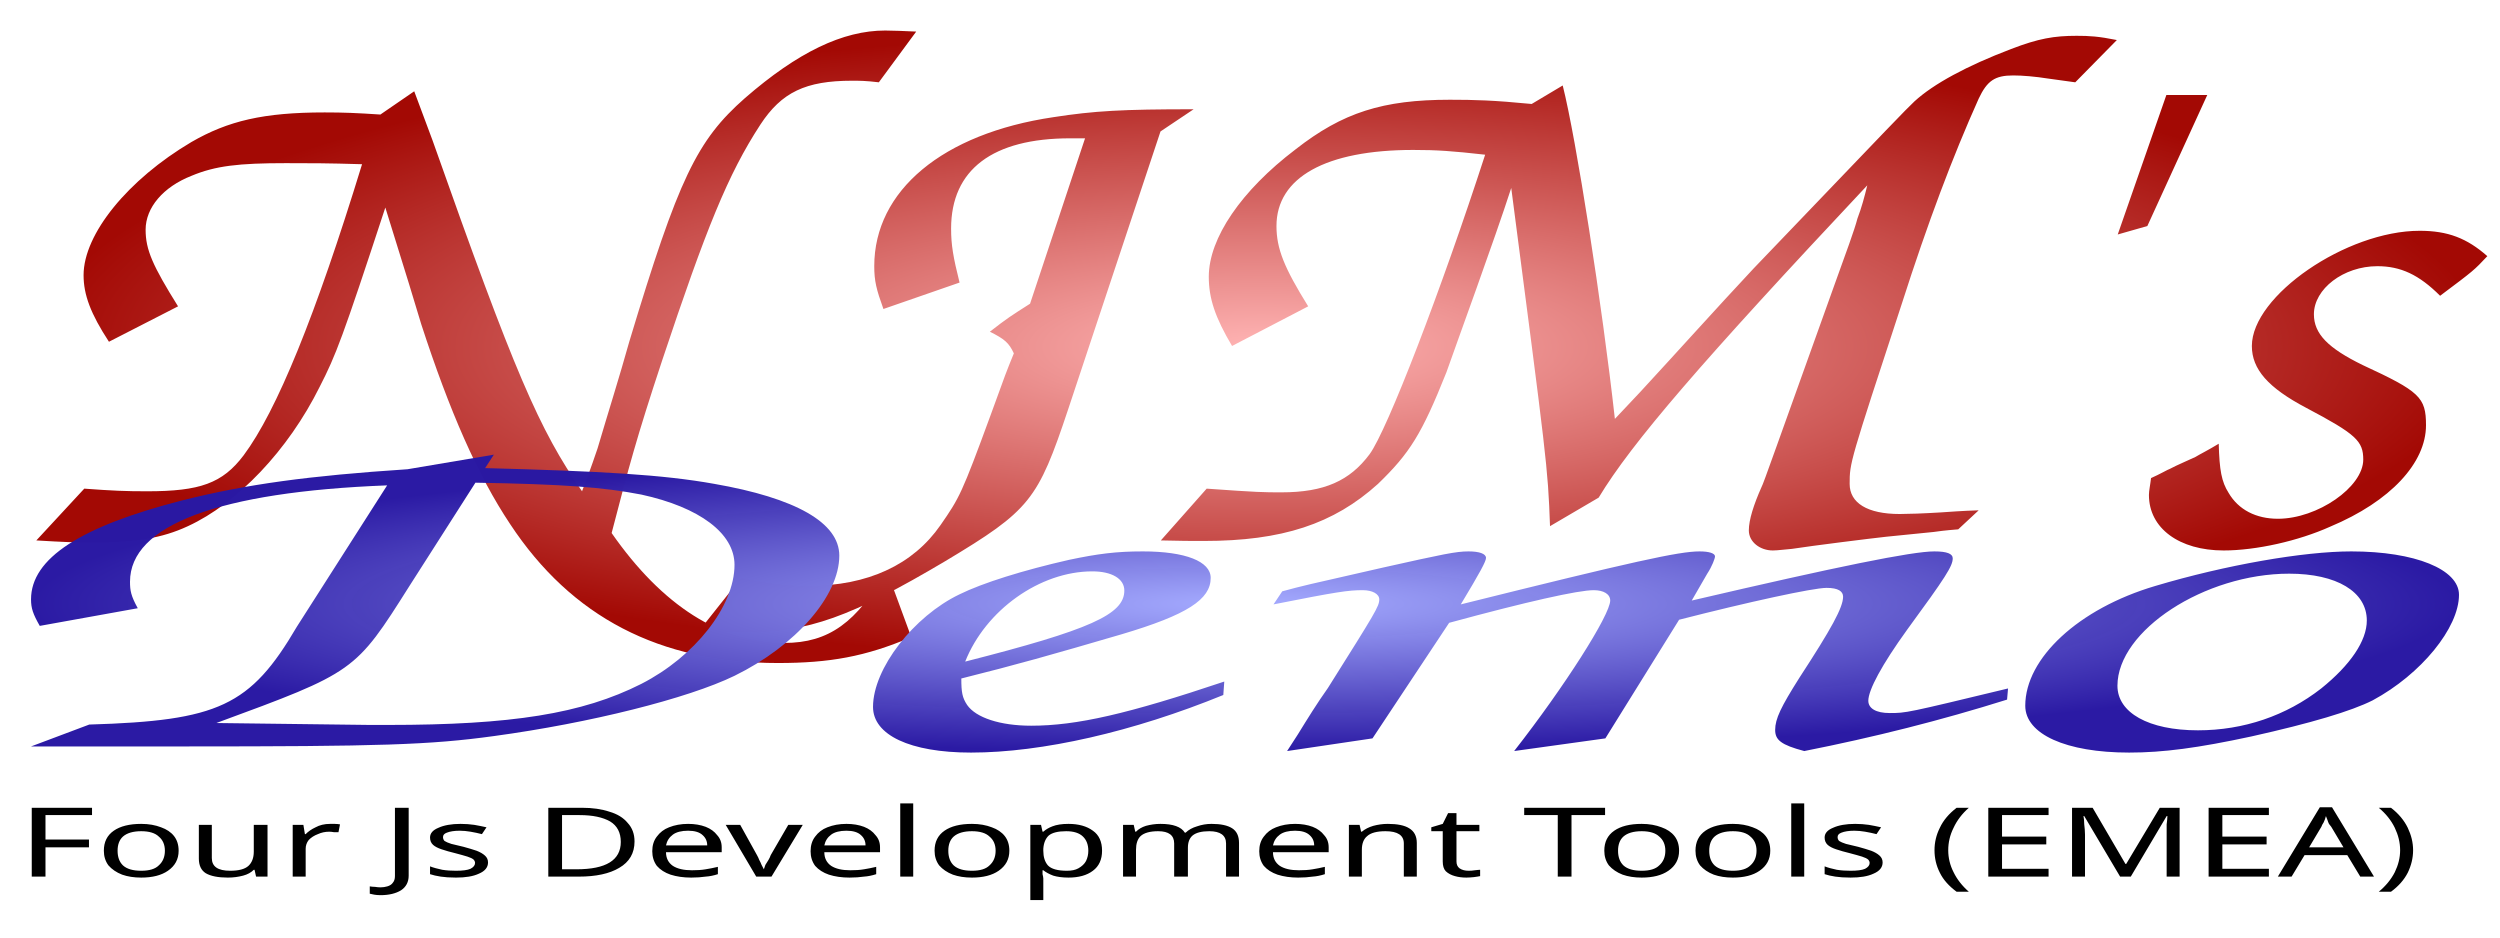
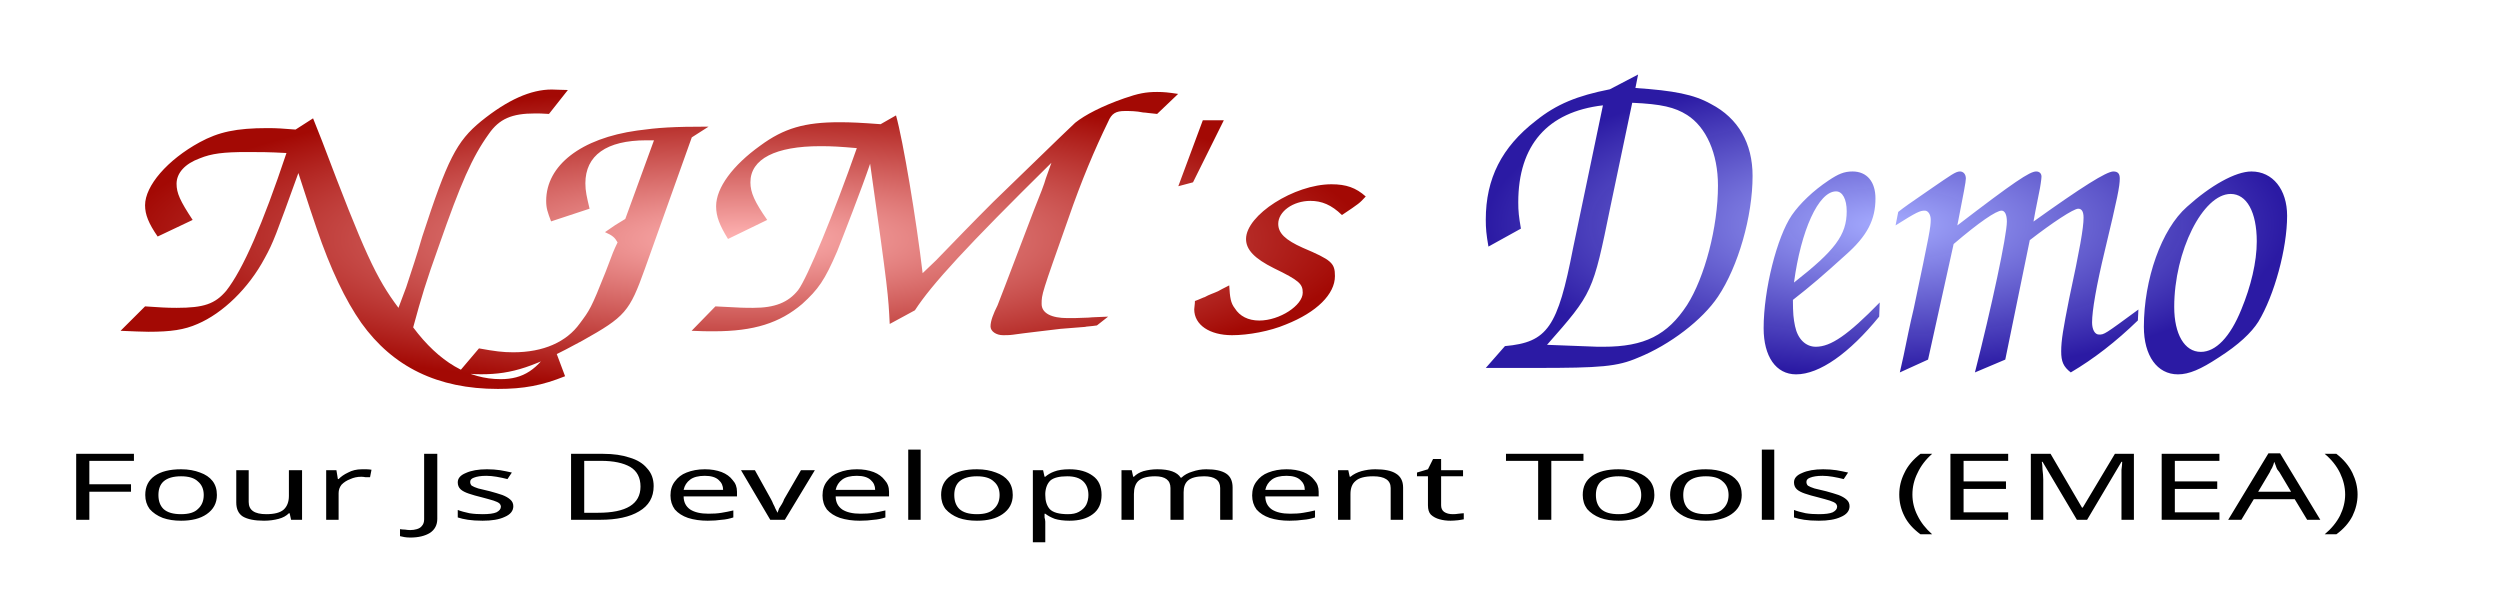
- <svg xmlns="http://www.w3.org/2000/svg" xmlns:xlink="http://www.w3.org/1999/xlink" width="64" height="24" id="svg2" version="1.1">
+ <svg xmlns="http://www.w3.org/2000/svg" xmlns:xlink="http://www.w3.org/1999/xlink" width="66.804" height="16.401" id="svg2" version="1.1">
  <defs id="defs4">
    <linearGradient id="linearGradient3824">
      <stop style="stop-color:#a5abff;stop-opacity:1;" offset="0" id="stop3826" />
      <stop style="stop-color:#2918a3;stop-opacity:0.992;" offset="1" id="stop3828" />
    </linearGradient>
    <linearGradient id="linearGradient3759">
      <stop style="stop-color:#ffb4b4;stop-opacity:1;" offset="0" id="stop3761" />
      <stop style="stop-color:#a30904;stop-opacity:1;" offset="1" id="stop3763" />
    </linearGradient>
    <radialGradient xlink:href="#linearGradient3759" id="radialGradient3822" cx="12.076" cy="1014.791" fx="12.076" fy="1014.791" r="11.853" gradientTransform="matrix(1,0,0,0.9598214,0,40.77287)" gradientUnits="userSpaceOnUse" />
    <radialGradient xlink:href="#linearGradient3824" id="radialGradient3830" cx="14.328" cy="962.9" fx="14.328" fy="962.9" r="9.446" gradientTransform="matrix(1,0,0,0.9121916,0,84.55075)" gradientUnits="userSpaceOnUse" />
-     <radialGradient xlink:href="#linearGradient3759" id="radialGradient3775" cx="39.867" cy="806.807" fx="39.867" fy="806.807" r="39.095" gradientTransform="matrix(0.6945397,0,0,0.2394005,0.6956702,962.3687)" gradientUnits="userSpaceOnUse" />
-     <radialGradient xlink:href="#linearGradient3824" id="radialGradient3787" cx="29.609" cy="1095.952" fx="29.609" fy="1095.952" r="28.902" gradientTransform="matrix(0.6758702,0,0,0.2096177,0.3369785,1371.053)" gradientUnits="userSpaceOnUse" />
+     <radialGradient xlink:href="#linearGradient3759" id="radialGradient3775" cx="39.867" cy="806.807" fx="39.867" fy="806.807" r="39.095" gradientTransform="matrix(0.3553635,0,0,0.1224901,1.958367,1095.144)" gradientUnits="userSpaceOnUse" />
+     <radialGradient xlink:href="#linearGradient3824" id="radialGradient3787" cx="29.609" cy="1095.952" fx="29.609" fy="1095.952" r="28.902" gradientTransform="matrix(0.4064029,0,0,0.1260438,42.70194,769.8015)" gradientUnits="userSpaceOnUse" />
  </defs>
-   <g id="layer1" transform="translate(-0.4910706,-991.4789)">
-     <text xml:space="preserve" style="font-size:22.288px;font-style:normal;font-variant:normal;font-weight:500;font-stretch:normal;line-height:125%;letter-spacing:0px;word-spacing:0px;fill:url(#radialGradient3775);fill-opacity:1;stroke:none;font-family:URW Chancery L;-inkscape-font-specification:URW Chancery L Medium" x="0.34" y="1161.243" id="text2997" transform="scale(1.155104,0.8657228)">
-       <tspan id="tspan2999" x="0.34" y="1161.243" style="fill:url(#radialGradient3775);fill-opacity:1">NJM's</tspan>
+   <g id="layer1" transform="translate(0.5512702,-990.9253)">
+     <text xml:space="preserve" style="font-style:normal;font-variant:normal;font-weight:500;font-stretch:normal;font-size:11.404px;line-height:125%;font-family:'URW Chancery L';-inkscape-font-specification:'URW Chancery L Medium';letter-spacing:0px;word-spacing:0px;fill:url(#radialGradient3775);fill-opacity:1;stroke:none" x="1.776" y="1196.899" id="text2997" transform="scale(1.19718,0.8352962)">
+       <tspan id="tspan2999" x="1.776" y="1196.899" style="fill:url(#radialGradient3775);fill-opacity:1">NJM's</tspan>
    </text>
-     <text xml:space="preserve" style="font-size:19.327px;font-style:normal;font-variant:normal;font-weight:500;font-stretch:normal;line-height:125%;letter-spacing:0px;word-spacing:0px;fill:url(#radialGradient3787);fill-opacity:1;stroke:none;font-family:URW Chancery L;-inkscape-font-specification:URW Chancery L Medium" x="-0.847" y="1606.588" id="text3777" transform="scale(1.589758,0.6290266)">
-       <tspan id="tspan3779" x="-0.847" y="1606.588" style="fill:url(#radialGradient3787);fill-opacity:1">Demo</tspan>
+     <text xml:space="preserve" style="font-style:normal;font-variant:normal;font-weight:500;font-stretch:normal;font-size:11.621px;line-height:125%;font-family:'URW Chancery L';-inkscape-font-specification:'URW Chancery L Medium';letter-spacing:0px;word-spacing:0px;fill:url(#radialGradient3787);fill-opacity:1;stroke:none" x="41.99" y="911.429" id="text3777" transform="scale(0.9107398,1.098008)">
+       <tspan id="tspan3779" x="41.99" y="911.429" style="fill:url(#radialGradient3787);fill-opacity:1">Demo</tspan>
    </text>
-     <text xml:space="preserve" style="font-size:3.086px;font-style:normal;font-variant:normal;font-weight:normal;font-stretch:normal;line-height:125%;letter-spacing:0px;word-spacing:0px;fill:#000000;fill-opacity:1;stroke:none;font-family:Century Gothic;-inkscape-font-specification:Century Gothic" x="0.746" y="1267.515" id="text3789" transform="scale(1.250114,0.7999272)">
-       <tspan id="tspan3791" x="0.746" y="1267.515">Four Js Development Tools (EMEA)</tspan>
+     <text xml:space="preserve" style="font-style:normal;font-variant:normal;font-weight:normal;font-stretch:normal;font-size:3.086px;line-height:125%;font-family:'Century Gothic';-inkscape-font-specification:'Century Gothic';letter-spacing:0px;word-spacing:0px;fill:#000000;fill-opacity:1;stroke:none" x="0.889" y="1256.13" id="text3789" transform="scale(1.250114,0.7999272)">
+       <tspan id="tspan3791" x="0.889" y="1256.13">Four Js Development Tools (EMEA)</tspan>
    </text>
  </g>
</svg>
